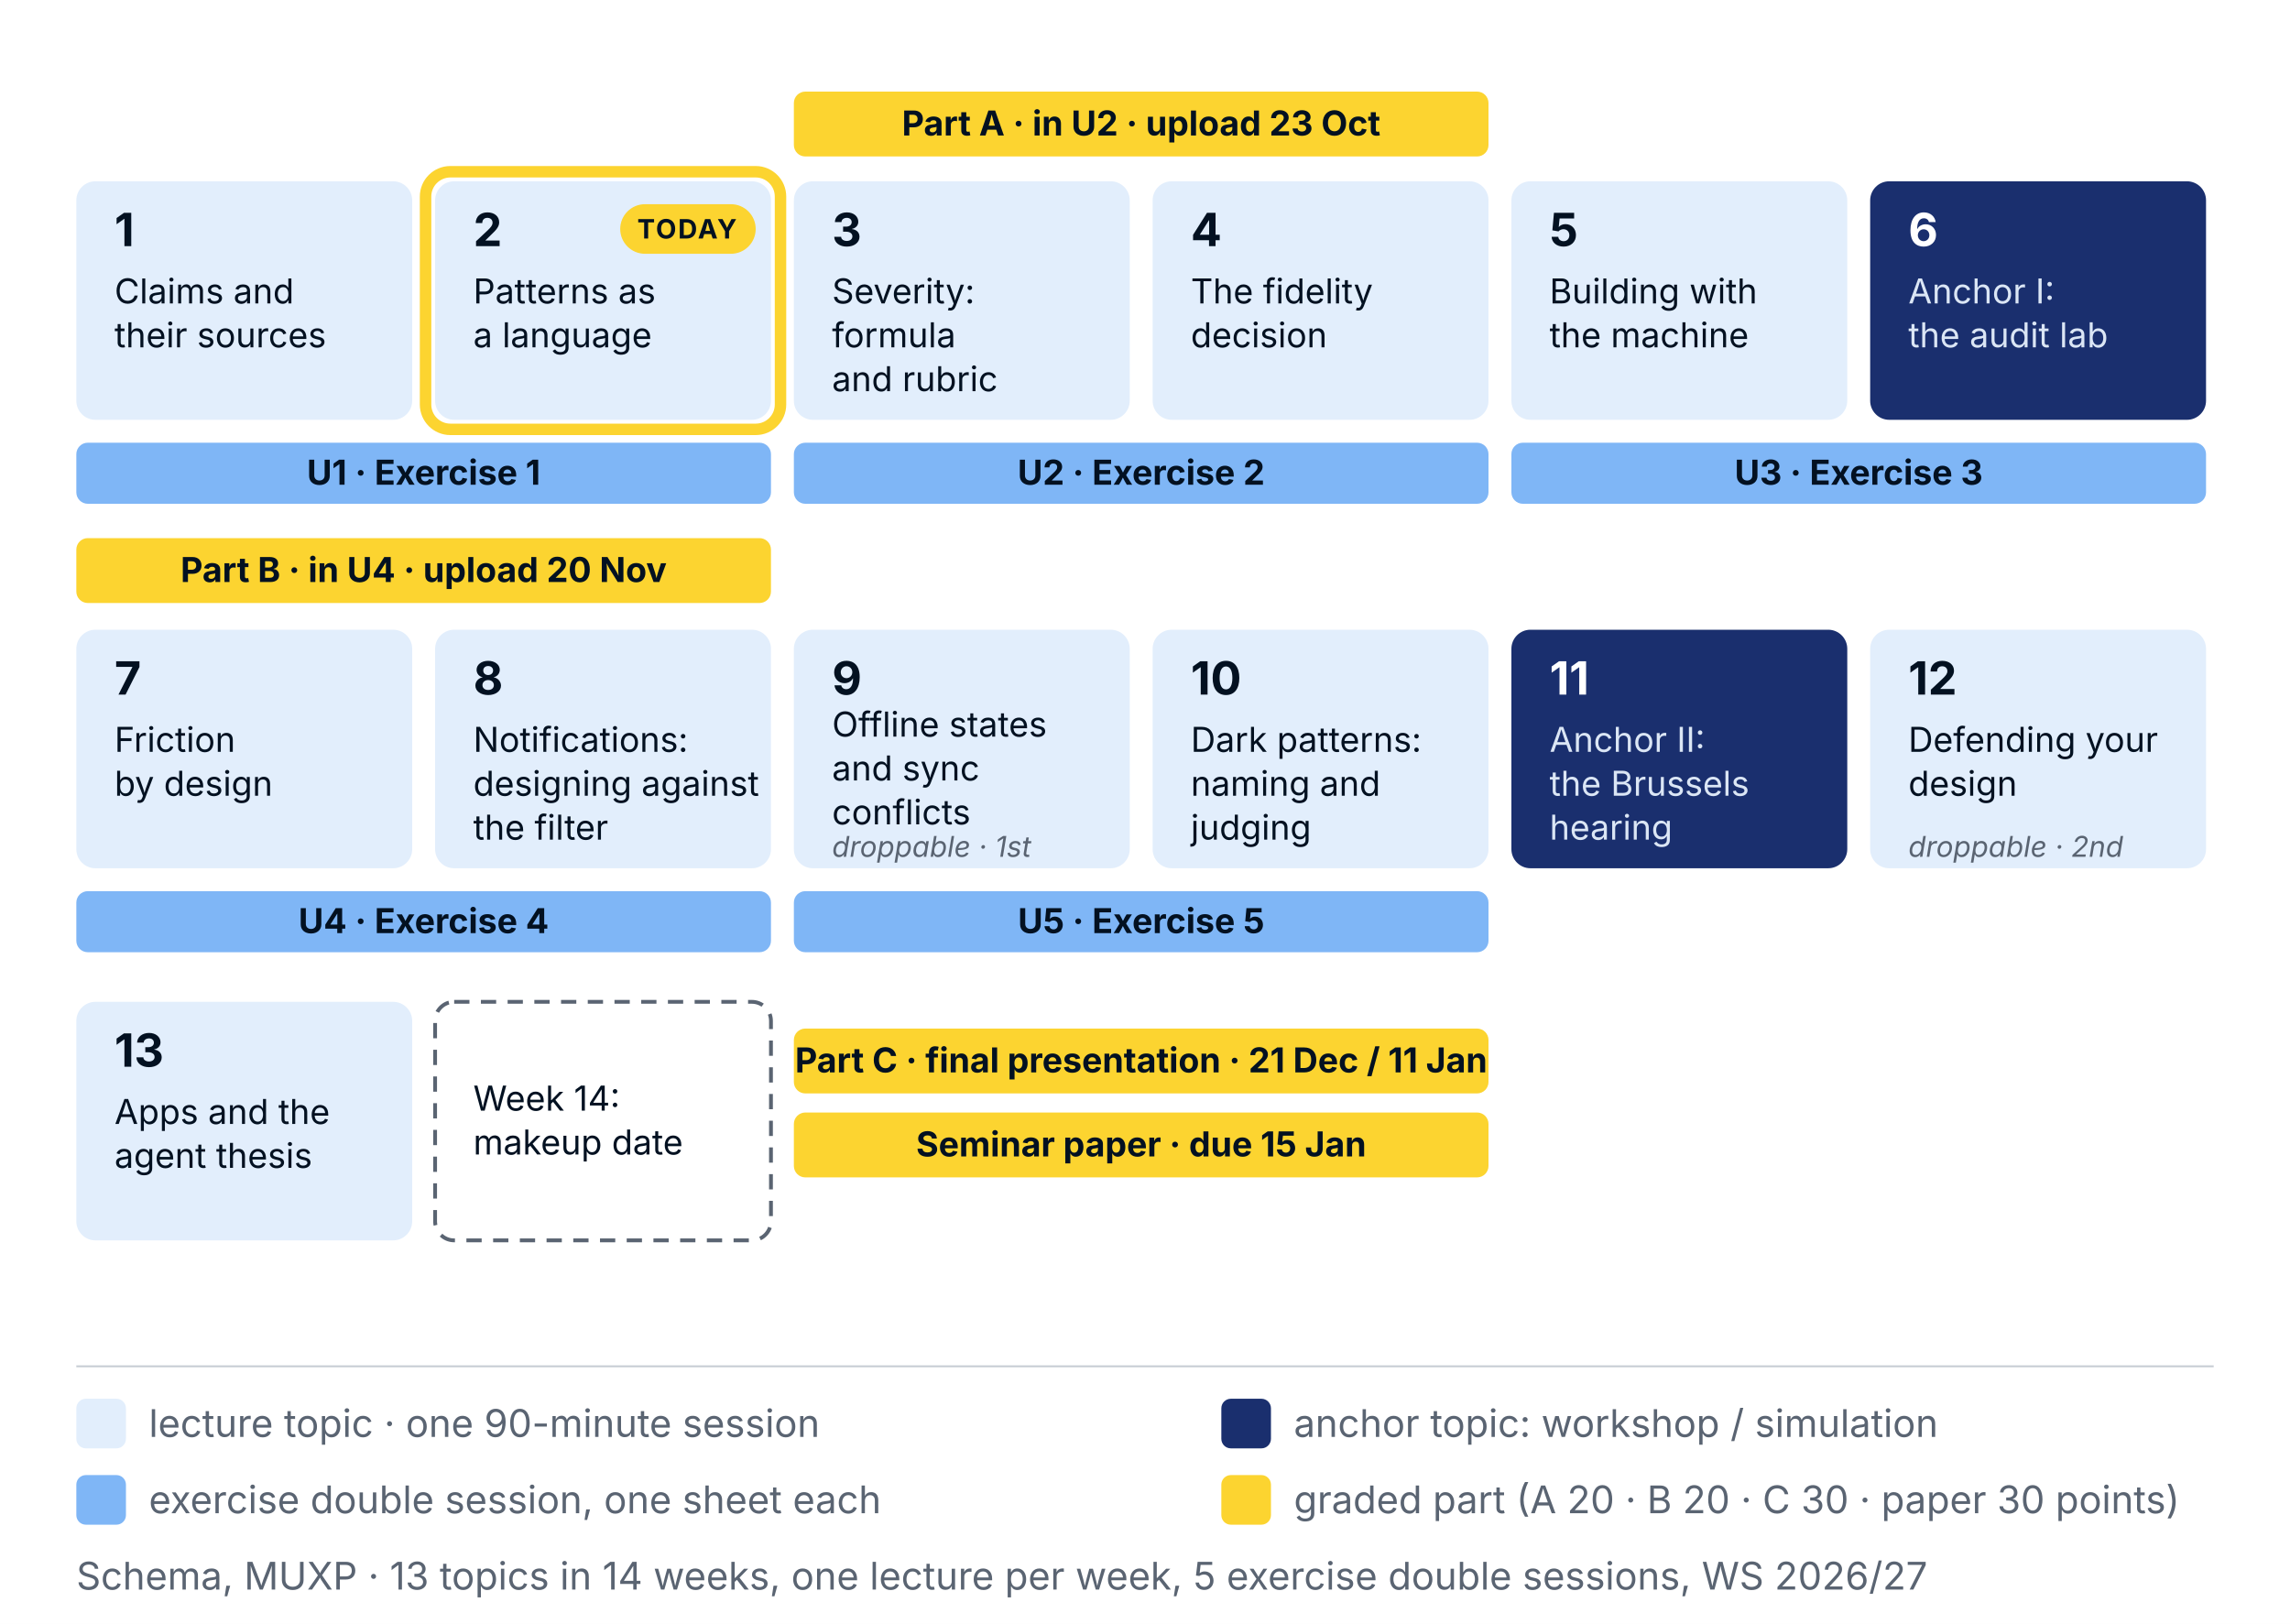
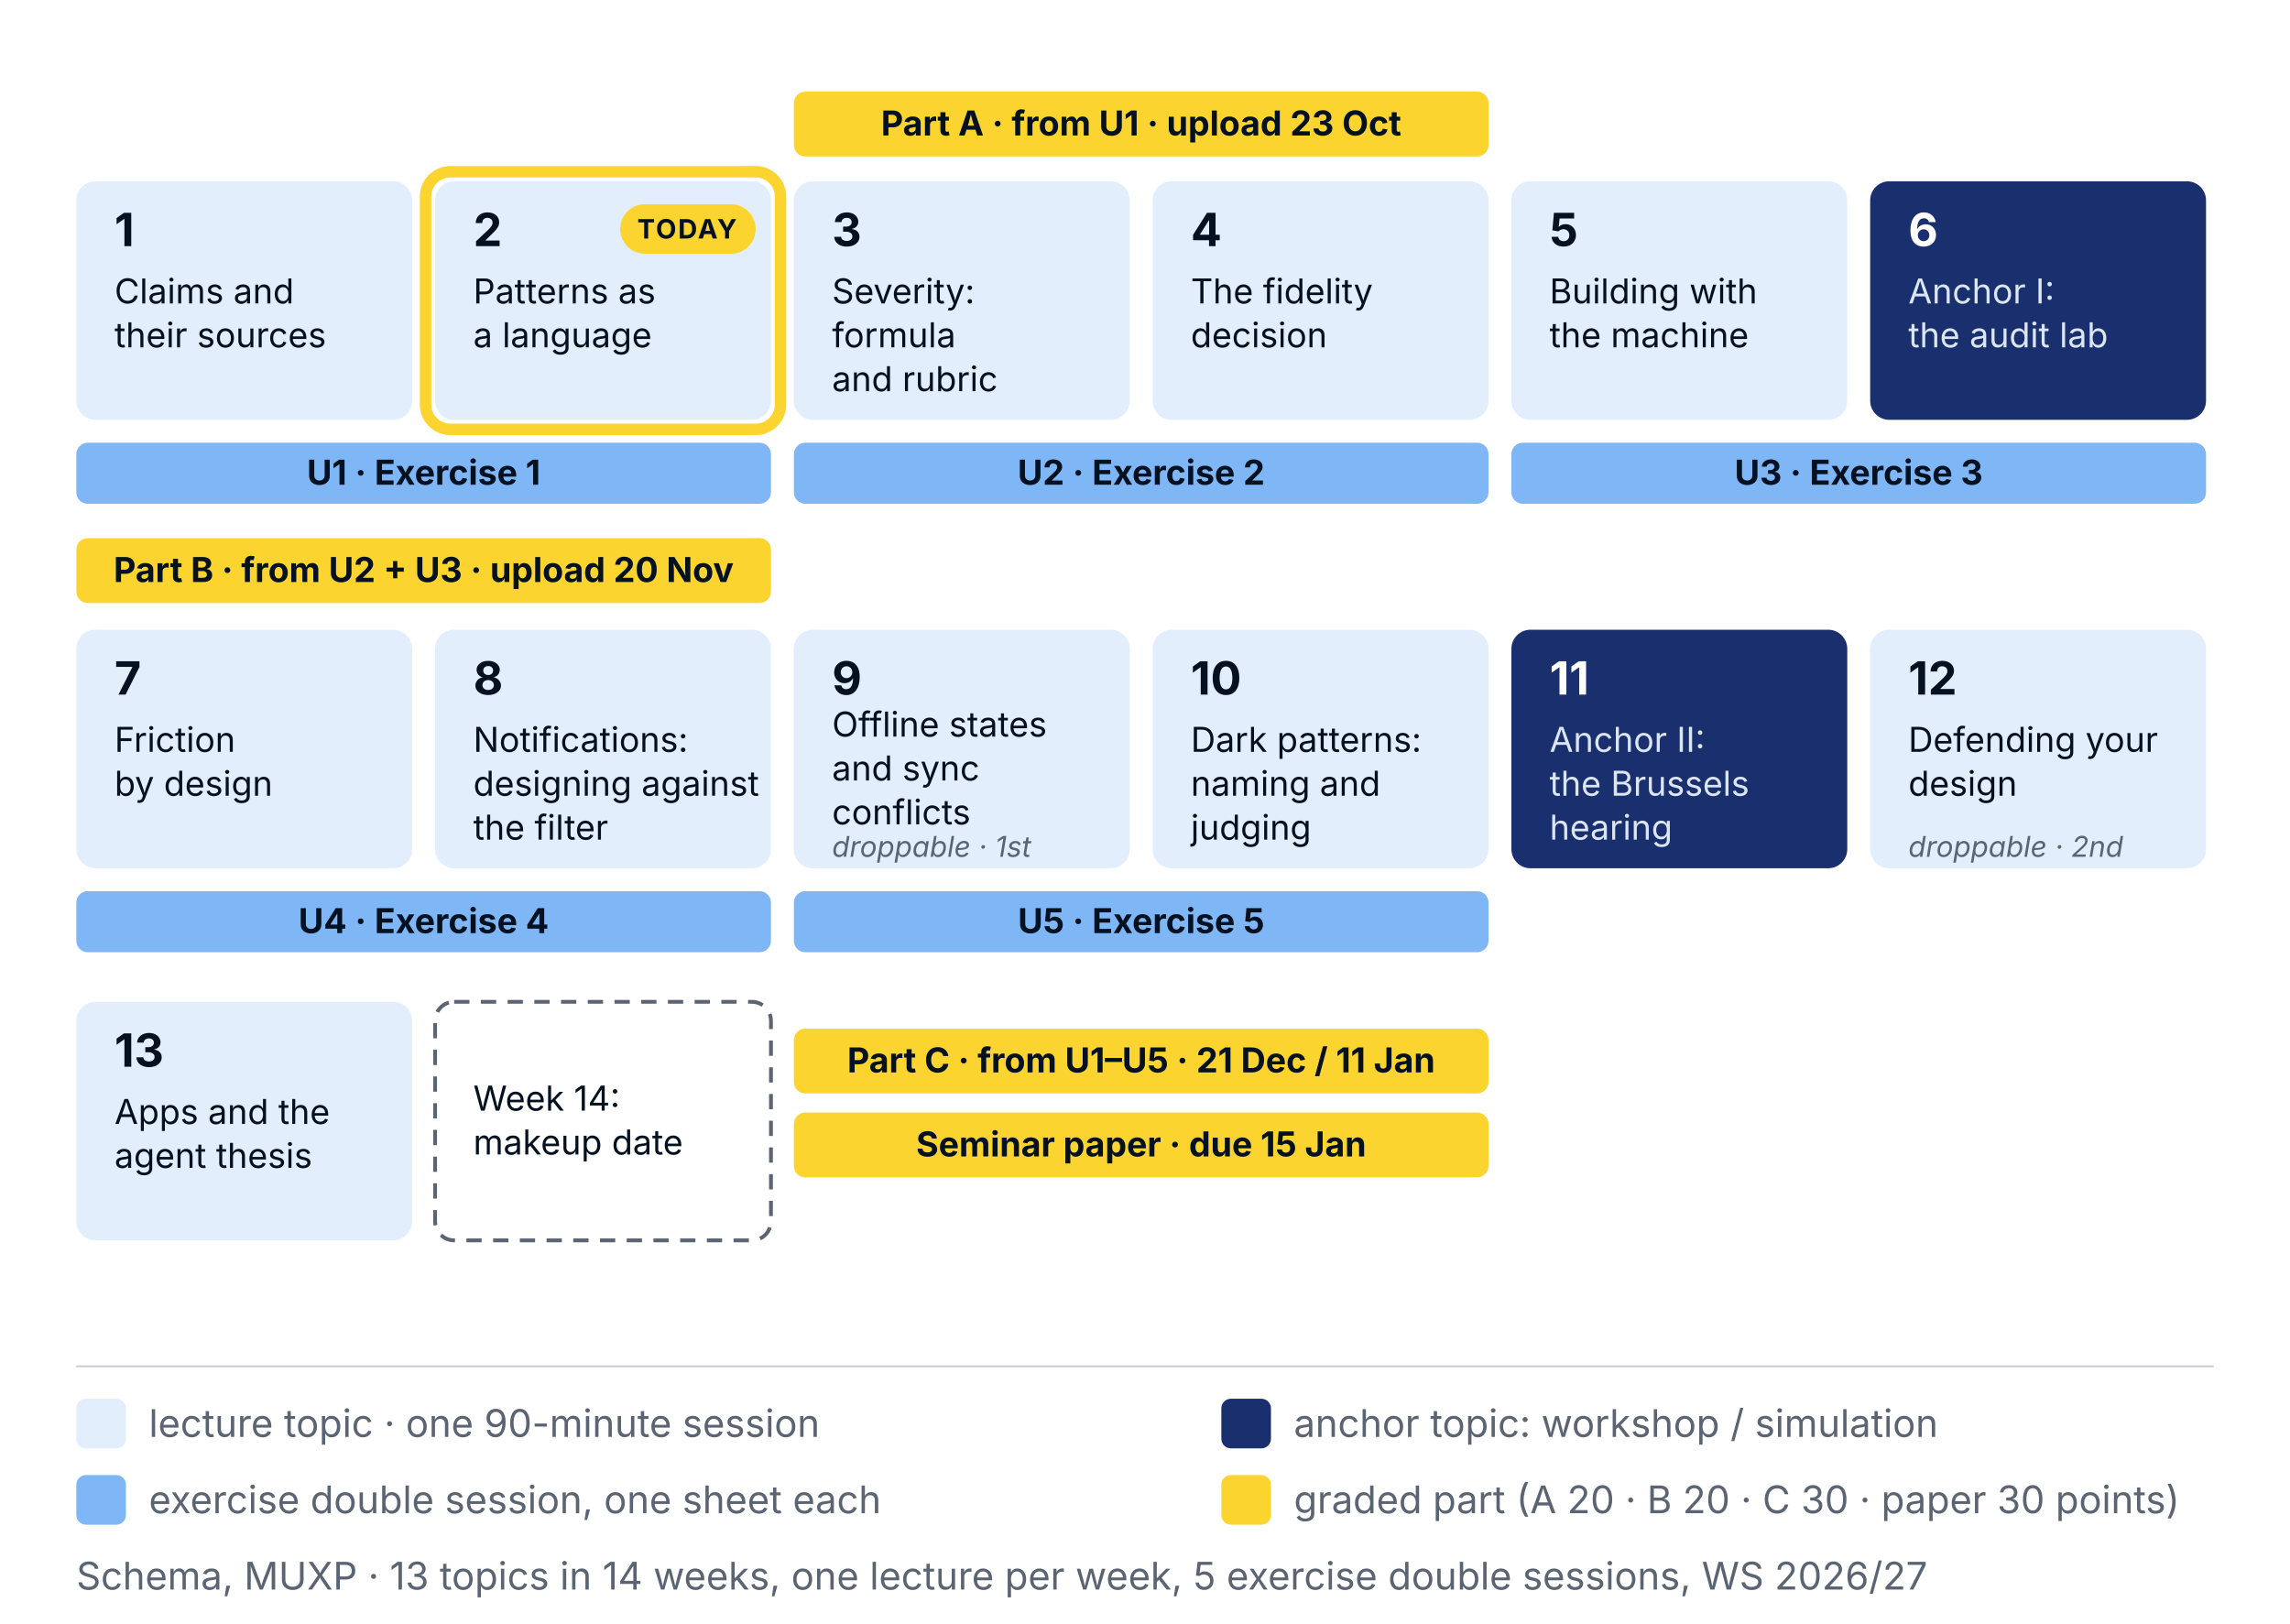
<svg xmlns="http://www.w3.org/2000/svg" viewBox="0 0 1200 851" role="img" aria-labelledby="t d">
  <style>
    text { font-family: Inter, "Neue Haas Unica", Helvetica, Arial, sans-serif; fill: #031121; }
    .num { font-size: 24px; font-weight: 700; }
    .numw { font-size: 24px; font-weight: 700; fill: #ffffff; }
    .tt { font-size: 18px; }
    .ttw { font-size: 18px; fill: #dbe6f5; }
    .utag { font-size: 18px; font-weight: 700; }
    .mtag { font-size: 18px; font-weight: 700; }
    .leg { font-size: 20px; fill: #5a6472; }
    .foot { font-size: 20px; fill: #5a6472; }
    .drop { font-size: 15px; font-style: italic; fill: #5a6472; }
    .chip { font-size: 14px; font-weight: 700; letter-spacing: .06em; fill: #031121; }
  </style>
  <rect width="1200" height="851" fill="#ffffff" />
  <rect x="40" y="95" width="176" height="125" rx="10" fill="#e2eefc" />
  <text class="num" x="60" y="129">1</text>
  <text class="tt" x="60" y="159">Claims and</text>
  <text class="tt" x="60" y="182">their sources</text>
  <rect x="228" y="95" width="176" height="125" rx="10" fill="#e2eefc" />
  <text class="num" x="248" y="129">2</text>
  <text class="tt" x="248" y="159">Patterns as</text>
  <text class="tt" x="248" y="182">a language</text>
  <rect x="223" y="90" width="186" height="135" rx="13" fill="none" stroke="#fcd430" stroke-width="6" />
  <rect x="325" y="107" width="71" height="26" rx="13" fill="#fcd430" />
  <text class="chip" x="360" y="125" text-anchor="middle">TODAY</text>
  <rect x="416" y="95" width="176" height="125" rx="10" fill="#e2eefc" />
  <text class="num" x="436" y="129">3</text>
  <text class="tt" x="436" y="159">Severity:</text>
  <text class="tt" x="436" y="182">formula</text>
  <text class="tt" x="436" y="205">and rubric</text>
  <rect x="604" y="95" width="176" height="125" rx="10" fill="#e2eefc" />
  <text class="num" x="624" y="129">4</text>
  <text class="tt" x="624" y="159">The fidelity</text>
  <text class="tt" x="624" y="182">decision</text>
  <rect x="792" y="95" width="176" height="125" rx="10" fill="#e2eefc" />
  <text class="num" x="812" y="129">5</text>
  <text class="tt" x="812" y="159">Building with</text>
  <text class="tt" x="812" y="182">the machine</text>
  <rect x="980" y="95" width="176" height="125" rx="10" fill="#1a2f6e" />
  <text class="numw" x="1000" y="129">6</text>
  <text class="ttw" x="1000" y="159">Anchor I:</text>
  <text class="ttw" x="1000" y="182">the audit lab</text>
  <rect x="40" y="330" width="176" height="125" rx="10" fill="#e2eefc" />
  <text class="num" x="60" y="364">7</text>
  <text class="tt" x="60" y="394">Friction</text>
  <text class="tt" x="60" y="417">by design</text>
  <rect x="228" y="330" width="176" height="125" rx="10" fill="#e2eefc" />
  <text class="num" x="248" y="364">8</text>
  <text class="tt" x="248" y="394">Notifications:</text>
  <text class="tt" x="248" y="417">designing against</text>
  <text class="tt" x="248" y="440">the filter</text>
  <rect x="416" y="330" width="176" height="125" rx="10" fill="#e2eefc" />
  <text class="num" x="436" y="364">9</text>
  <text class="tt" x="436" y="386">Offline states</text>
  <text class="tt" x="436" y="409">and sync</text>
  <text class="tt" x="436" y="432">conflicts</text>
  <text class="drop" x="436" y="449">droppable · 1st</text>
  <rect x="604" y="330" width="176" height="125" rx="10" fill="#e2eefc" />
  <text class="num" x="624" y="364">10</text>
  <text class="tt" x="624" y="394">Dark patterns:</text>
  <text class="tt" x="624" y="417">naming and</text>
  <text class="tt" x="624" y="440">judging</text>
  <rect x="792" y="330" width="176" height="125" rx="10" fill="#1a2f6e" />
  <text class="numw" x="812" y="364">11</text>
  <text class="ttw" x="812" y="394">Anchor II:</text>
  <text class="ttw" x="812" y="417">the Brussels</text>
  <text class="ttw" x="812" y="440">hearing</text>
  <rect x="980" y="330" width="176" height="125" rx="10" fill="#e2eefc" />
  <text class="num" x="1000" y="364">12</text>
  <text class="tt" x="1000" y="394">Defending your</text>
  <text class="tt" x="1000" y="417">design</text>
  <text class="drop" x="1000" y="449">droppable · 2nd</text>
  <rect x="40" y="525" width="176" height="125" rx="10" fill="#e2eefc" />
  <text class="num" x="60" y="559">13</text>
  <text class="tt" x="60" y="589">Apps and the</text>
  <text class="tt" x="60" y="612">agent thesis</text>
  <rect x="228" y="525" width="176" height="125" rx="10" fill="none" stroke="#5a6472" stroke-width="2" stroke-dasharray="8 6" />
  <text class="tt" x="248" y="582">Week 14:</text>
  <text class="tt" x="248" y="605">makeup date</text>
  <rect x="40" y="232" width="364" height="32" rx="6" fill="#7fb6f6" />
  <text class="utag" x="222" y="254" text-anchor="middle">U1 · Exercise 1</text>
  <rect x="416" y="232" width="364" height="32" rx="6" fill="#7fb6f6" />
  <text class="utag" x="598" y="254" text-anchor="middle">U2 · Exercise 2</text>
  <rect x="792" y="232" width="364" height="32" rx="6" fill="#7fb6f6" />
  <text class="utag" x="974" y="254" text-anchor="middle">U3 · Exercise 3</text>
  <rect x="40" y="467" width="364" height="32" rx="6" fill="#7fb6f6" />
  <text class="utag" x="222" y="489" text-anchor="middle">U4 · Exercise 4</text>
  <rect x="416" y="467" width="364" height="32" rx="6" fill="#7fb6f6" />
  <text class="utag" x="598" y="489" text-anchor="middle">U5 · Exercise 5</text>
  <rect x="416" y="48" width="364" height="34" rx="6" fill="#fcd430" />
-   <text class="mtag" x="598" y="71" text-anchor="middle">Part A · in U2 · upload 23 Oct</text>
+   <text class="mtag" x="598" y="71" text-anchor="middle">Part A · from U1 · upload 23 Oct</text>
  <rect x="40" y="282" width="364" height="34" rx="6" fill="#fcd430" />
-   <text class="mtag" x="222" y="305" text-anchor="middle">Part B · in U4 · upload 20 Nov</text>
+   <text class="mtag" x="222" y="305" text-anchor="middle">Part B · from U2 + U3 · upload 20 Nov</text>
  <rect x="416" y="539" width="364" height="34" rx="6" fill="#fcd430" />
-   <text class="mtag" x="598" y="562" text-anchor="middle">Part C · final presentation · 21 Dec / 11 Jan</text>
+   <text class="mtag" x="598" y="562" text-anchor="middle">Part C · from U1–U5 · 21 Dec / 11 Jan</text>
  <rect x="416" y="583" width="364" height="34" rx="6" fill="#fcd430" />
  <text class="mtag" x="598" y="606" text-anchor="middle">Seminar paper · due 15 Jan</text>
  <line x1="40" y1="716" x2="1160" y2="716" stroke="#c7cdd4" stroke-width="1" />
  <rect x="40" y="733" width="26" height="26" rx="5" fill="#e2eefc" />
  <text class="leg" x="78" y="753">lecture topic · one 90-minute session</text>
  <rect x="640" y="733" width="26" height="26" rx="5" fill="#1a2f6e" />
  <text class="leg" x="678" y="753">anchor topic: workshop / simulation</text>
  <rect x="40" y="773" width="26" height="26" rx="5" fill="#7fb6f6" />
  <text class="leg" x="78" y="793">exercise double session, one sheet each</text>
  <rect x="640" y="773" width="26" height="26" rx="5" fill="#fcd430" />
  <text class="leg" x="678" y="793">graded part (A 20 · B 20 · C 30 · paper 30 points)</text>
  <text class="foot" x="40" y="833">Schema, MUXP · 13 topics in 14 weeks, one lecture per week, 5 exercise double sessions, WS 2026/27</text>
</svg>
